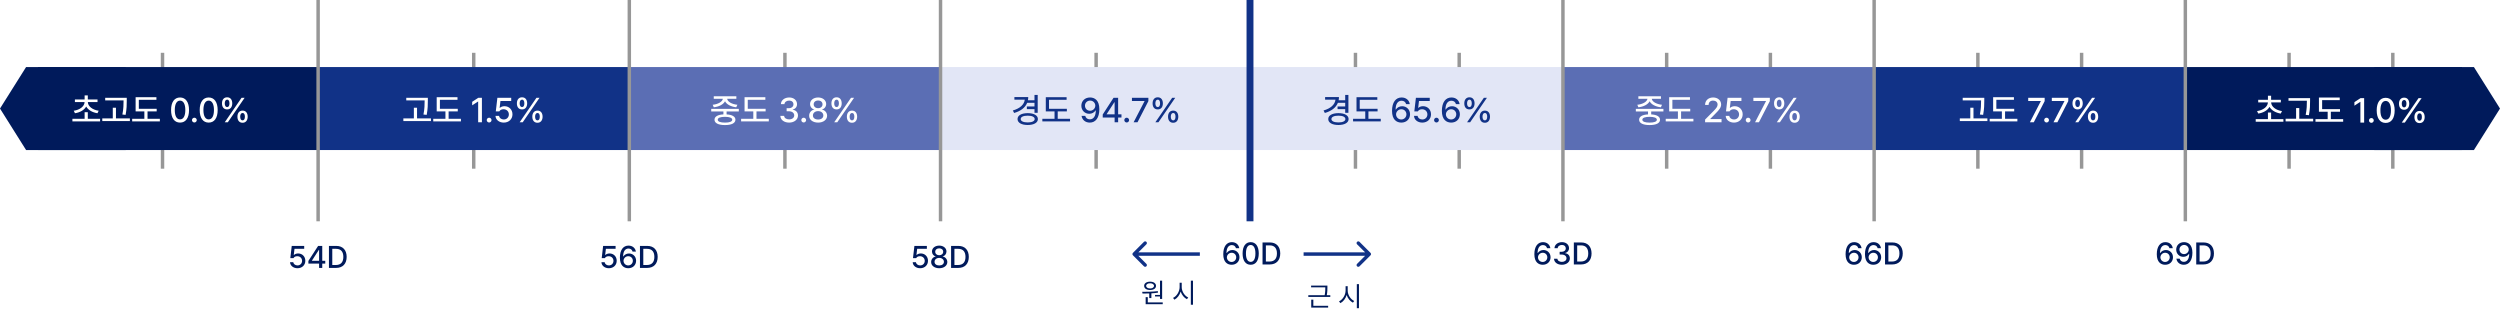
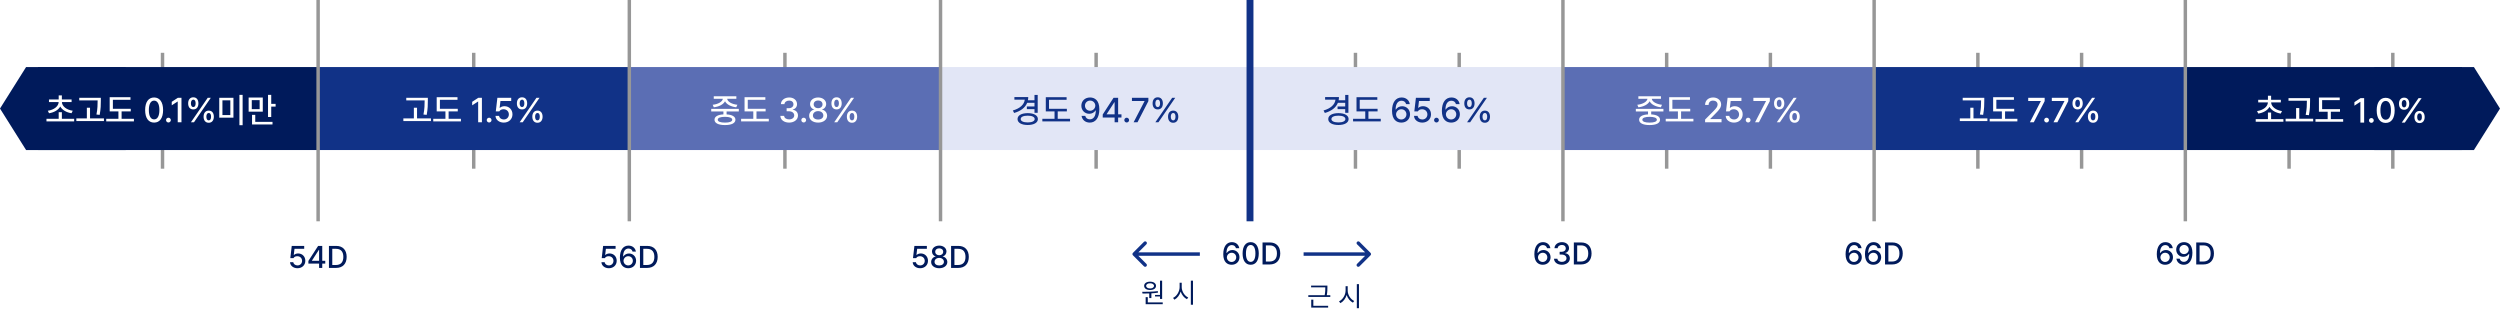
<svg xmlns="http://www.w3.org/2000/svg" width="593" height="74" viewBox="0 0 593 74" fill="none">
  <rect width="593" height="74" fill="#727272" />
-   <path d="M-340 -747C-340 -748.105 -339.105 -749 -338 -749H2975C2976.1 -749 2977 -748.105 2977 -747V1223C2977 1224.1 2976.1 1225 2975 1225H-338C-339.105 1225 -340 1224.1 -340 1223V-747Z" fill="white" />
+   <path d="M-340 -664C-340 -665.105 -339.105 -666 -338 -666H2975C2976.1 -666 2977 -665.105 2977 -664V1306C2977 1307.1 2976.1 1308 2975 1308H-338C-339.105 1308 -340 1307.1 -340 1306V-664Z" fill="white" />
+   <path d="M-338 -665H2975V-667H-338V-665ZM2976 -664V1306H2978V-664H2976ZM2975 1307H-338V1309H2975V1307ZM-339 1306V-664H-341V1306H-339ZM-338 1307C-338.552 1307 -339 1306.55 -339 1306H-341C-341 1307.66 -339.657 1309 -338 1309V1307ZM2976 1306C2976 1306.55 2975.55 1307 2975 1307V1309C2976.66 1309 2978 1307.66 2978 1306H2976ZM2975 -665C2975.55 -665 2976 -664.552 2976 -664H2978C2978 -665.657 2976.66 -667 2975 -667V-665ZM-338 -667C-339.657 -667 -341 -665.657 -341 -664H-339C-339 -664.552 -338.552 -665 -338 -665V-667Z" fill="black" fill-opacity="0.1" />
  <path fill-rule="evenodd" clip-rule="evenodd" d="M111.957 40.013V12.523H112.777V40.013H111.957Z" fill="#979797" />
  <path d="M6.188 15.904H29.816V35.589H6.188L0 25.746L6.188 15.904Z" fill="#001A5B" />
  <path d="M292.134 62.802C293.255 62.809 294.002 62.034 294.002 61.021C294.002 60.023 293.252 59.309 292.322 59.305C291.756 59.309 291.266 59.569 290.981 60.012H290.924C290.924 58.833 291.392 58.134 292.199 58.13C292.726 58.134 293.061 58.44 293.165 58.866H293.951C293.829 58.037 293.162 57.438 292.199 57.438C290.948 57.438 290.162 58.476 290.159 60.293C290.159 62.221 291.169 62.794 292.134 62.802ZM291.017 61.043C291.024 60.462 291.511 59.951 292.149 59.954C292.776 59.951 293.23 60.437 293.23 61.035C293.23 61.645 292.758 62.135 292.127 62.138C291.485 62.135 291.02 61.623 291.017 61.043Z" fill="#001A5B" />
  <path d="M296.662 62.802C297.869 62.802 298.575 61.828 298.579 60.12C298.575 58.422 297.858 57.438 296.662 57.438C295.461 57.438 294.744 58.422 294.744 60.12C294.744 61.828 295.454 62.802 296.662 62.802ZM295.537 60.12C295.537 58.822 295.959 58.112 296.662 58.109C297.36 58.112 297.786 58.822 297.786 60.12C297.786 61.421 297.364 62.117 296.662 62.117C295.955 62.117 295.533 61.421 295.537 60.12Z" fill="#001A5B" />
  <path d="M301.167 62.73C302.756 62.73 303.672 61.742 303.676 60.113C303.672 58.487 302.756 57.511 301.217 57.511H299.473V62.73H301.167ZM300.265 62.038V58.203H301.167C302.306 58.203 302.89 58.884 302.89 60.113C302.89 61.346 302.306 62.034 301.123 62.038H300.265Z" fill="#001A5B" />
  <path d="M275.659 66.581H275.153V69.951H273.973V70.316H275.153V70.906H275.659V66.581ZM270.93 69.221L271 69.631C271.478 69.631 272.025 69.631 272.602 69.608V70.707H273.108V69.583C273.631 69.551 274.166 69.499 274.672 69.419L274.64 69.054C273.419 69.205 271.99 69.214 270.93 69.221ZM271.391 67.805C271.388 68.413 271.958 68.791 272.801 68.791C273.637 68.791 274.207 68.413 274.21 67.805C274.207 67.205 273.637 66.811 272.801 66.811C271.958 66.811 271.388 67.205 271.391 67.805ZM271.75 72.149H275.8V71.726H272.256V70.483H271.75V72.149ZM271.872 67.805C271.866 67.439 272.244 67.189 272.801 67.196C273.343 67.189 273.727 67.439 273.73 67.805C273.727 68.176 273.343 68.416 272.801 68.42C272.244 68.416 271.866 68.176 271.872 67.805Z" fill="#001A5B" />
  <path d="M280.304 68.106V67.068H279.805V68.106C279.798 69.185 279.096 70.275 278.247 70.662L278.568 71.085C279.234 70.749 279.795 70.028 280.057 69.169C280.33 69.98 280.891 70.656 281.541 70.97L281.849 70.573C281.009 70.191 280.301 69.147 280.304 68.106ZM282.47 72.284H282.977V66.574H282.47V72.284Z" fill="#001A5B" />
  <path d="M314.862 67.74H310.991V68.151H314.361V68.183C314.365 68.666 314.365 69.227 314.211 70.015H310.331V70.438H315.547V70.015H314.711C314.862 69.24 314.862 68.663 314.862 68.183V67.74ZM311.023 72.963H315.035V72.54H311.523V71.079H311.023V72.963Z" fill="#001A5B" />
  <path d="M319.674 68.926V67.888H319.174V68.926C319.168 70.006 318.466 71.095 317.617 71.483L317.937 71.906C318.603 71.569 319.164 70.848 319.427 69.99C319.699 70.8 320.26 71.476 320.911 71.79L321.218 71.393C320.378 71.012 319.67 69.967 319.674 68.926ZM321.84 73.104H322.346V67.394H321.84V73.104Z" fill="#001A5B" />
  <path d="M70.563 63.622C71.652 63.622 72.423 62.883 72.423 61.856C72.423 60.85 71.698 60.122 70.714 60.118C70.318 60.122 69.95 60.263 69.734 60.472H69.684L69.857 59.008H72.156V58.331H69.201L68.862 61.236H69.612C69.788 60.915 70.109 60.775 70.527 60.775C71.183 60.782 71.652 61.243 71.652 61.877C71.652 62.497 71.197 62.955 70.563 62.959C70.037 62.955 69.612 62.631 69.568 62.187H68.797C68.833 63.02 69.575 63.622 70.563 63.622Z" fill="#001A5B" />
  <path d="M73.151 62.533H75.689V63.55H76.438V62.533H77.152V61.863H76.438V58.331H75.458L73.151 61.892V62.533ZM73.987 61.863V61.82L75.631 59.275H75.689V61.863H73.987Z" fill="#001A5B" />
  <path d="M79.718 63.55C81.308 63.55 82.224 62.562 82.227 60.933C82.224 59.307 81.308 58.331 79.769 58.331H78.024V63.55H79.718ZM78.817 62.858V59.023H79.718C80.857 59.023 81.441 59.704 81.441 60.933C81.441 62.166 80.857 62.854 79.675 62.858H78.817Z" fill="#001A5B" />
  <path d="M144.424 63.622C145.512 63.622 146.284 62.883 146.284 61.856C146.284 60.85 145.559 60.122 144.576 60.118C144.179 60.122 143.811 60.263 143.595 60.472H143.545L143.718 59.008H146.017V58.331H143.062L142.723 61.236H143.472C143.649 60.915 143.969 60.775 144.388 60.775C145.044 60.782 145.512 61.243 145.512 61.877C145.512 62.497 145.058 62.955 144.424 62.959C143.897 62.955 143.472 62.631 143.429 62.187H142.658C142.694 63.02 143.436 63.622 144.424 63.622Z" fill="#001A5B" />
  <path d="M149.016 63.622C150.137 63.629 150.883 62.854 150.883 61.841C150.883 60.843 150.133 60.129 149.203 60.126C148.637 60.129 148.148 60.389 147.862 60.832H147.805C147.805 59.654 148.273 58.954 149.081 58.95C149.607 58.954 149.942 59.261 150.046 59.686H150.832C150.71 58.857 150.043 58.258 149.081 58.258C147.83 58.258 147.044 59.297 147.04 61.113C147.04 63.041 148.05 63.615 149.016 63.622ZM147.898 61.863C147.906 61.283 148.392 60.771 149.03 60.774C149.658 60.771 150.112 61.257 150.112 61.856C150.112 62.465 149.639 62.955 149.009 62.959C148.367 62.955 147.902 62.443 147.898 61.863Z" fill="#001A5B" />
  <path d="M153.493 63.55C155.082 63.55 155.997 62.562 156.001 60.933C155.997 59.307 155.082 58.331 153.543 58.331H151.798V63.55H153.493ZM152.591 62.858V59.023H153.493C154.631 59.023 155.215 59.704 155.215 60.933C155.215 62.166 154.631 62.854 153.449 62.858H152.591Z" fill="#001A5B" />
  <path d="M218.259 63.622C219.348 63.622 220.119 62.883 220.119 61.856C220.119 60.85 219.394 60.122 218.411 60.118C218.014 60.122 217.647 60.263 217.43 60.472H217.38L217.553 59.008H219.852V58.331H216.897L216.558 61.236H217.308C217.484 60.915 217.805 60.775 218.223 60.775C218.879 60.782 219.348 61.243 219.348 61.877C219.348 62.497 218.893 62.955 218.259 62.959C217.733 62.955 217.308 62.631 217.264 62.187H216.493C216.529 63.02 217.272 63.622 218.259 63.622Z" fill="#001A5B" />
  <path d="M222.786 63.622C223.904 63.622 224.7 63.009 224.704 62.158C224.7 61.488 224.217 60.94 223.608 60.846V60.818C224.134 60.695 224.499 60.219 224.502 59.65C224.499 58.846 223.77 58.258 222.786 58.258C221.788 58.258 221.064 58.846 221.064 59.65C221.064 60.219 221.42 60.695 221.958 60.818V60.846C221.341 60.94 220.862 61.488 220.869 62.158C220.862 63.009 221.651 63.622 222.786 63.622ZM221.676 62.101C221.666 61.564 222.137 61.171 222.786 61.171C223.428 61.171 223.897 61.564 223.897 62.101C223.897 62.613 223.464 62.966 222.786 62.966C222.098 62.966 221.666 62.613 221.676 62.101ZM221.835 59.722C221.839 59.235 222.214 58.904 222.786 58.907C223.345 58.904 223.727 59.235 223.724 59.722C223.727 60.212 223.331 60.547 222.786 60.544C222.227 60.547 221.839 60.209 221.835 59.722Z" fill="#001A5B" />
  <path d="M227.292 63.55C228.882 63.55 229.797 62.562 229.8 60.933C229.797 59.307 228.882 58.331 227.342 58.331H225.598V63.55H227.292ZM226.391 62.858V59.023H227.292C228.431 59.023 229.015 59.704 229.015 60.933C229.015 62.166 228.431 62.854 227.249 62.858H226.391Z" fill="#001A5B" />
  <path d="M365.926 62.802C367.047 62.809 367.794 62.034 367.794 61.021C367.794 60.023 367.044 59.309 366.114 59.305C365.548 59.309 365.058 59.569 364.773 60.012H364.716C364.716 58.833 365.184 58.134 365.992 58.13C366.518 58.134 366.853 58.44 366.957 58.866H367.743C367.621 58.037 366.954 57.438 365.992 57.438C364.741 57.438 363.955 58.476 363.951 60.293C363.951 62.221 364.961 62.794 365.926 62.802ZM364.809 61.043C364.816 60.462 365.303 59.951 365.941 59.954C366.568 59.951 367.022 60.437 367.022 61.035C367.022 61.645 366.55 62.135 365.92 62.138C365.277 62.135 364.813 61.623 364.809 61.043Z" fill="#001A5B" />
  <path d="M370.49 62.802C371.571 62.802 372.374 62.164 372.371 61.295C372.374 60.635 371.96 60.156 371.247 60.055V60.019C371.809 59.879 372.177 59.453 372.169 58.858C372.177 58.087 371.531 57.438 370.504 57.438C369.531 57.438 368.745 58.015 368.724 58.866H369.487C369.505 58.394 369.975 58.102 370.497 58.102C371.048 58.102 371.405 58.426 371.405 58.902C371.405 59.403 370.991 59.734 370.396 59.731H369.949V60.38H370.396C371.142 60.383 371.571 60.751 371.571 61.266C371.571 61.774 371.113 62.117 370.482 62.117C369.898 62.117 369.445 61.825 369.415 61.367H368.608C368.641 62.221 369.409 62.802 370.49 62.802Z" fill="#001A5B" />
  <path d="M375.01 62.73C376.599 62.73 377.515 61.742 377.518 60.113C377.515 58.487 376.599 57.511 375.06 57.511H373.315V62.73H375.01ZM374.108 62.038V58.203H375.01C376.148 58.203 376.732 58.884 376.732 60.113C376.732 61.346 376.148 62.034 374.966 62.038H374.108Z" fill="#001A5B" />
  <path d="M439.748 62.802C440.869 62.809 441.615 62.034 441.615 61.021C441.615 60.023 440.865 59.309 439.935 59.305C439.369 59.309 438.879 59.569 438.595 60.012H438.536C438.536 58.833 439.005 58.134 439.813 58.13C440.339 58.134 440.674 58.44 440.779 58.866H441.564C441.441 58.037 440.775 57.438 439.813 57.438C438.562 57.438 437.776 58.476 437.773 60.293C437.773 62.221 438.782 62.794 439.748 62.802ZM438.631 61.043C438.637 60.462 439.124 59.951 439.762 59.954C440.389 59.951 440.844 60.437 440.844 61.035C440.844 61.645 440.371 62.135 439.74 62.138C439.099 62.135 438.634 61.623 438.631 61.043Z" fill="#001A5B" />
  <path d="M444.346 62.802C445.468 62.809 446.214 62.034 446.214 61.021C446.214 60.023 445.464 59.309 444.534 59.305C443.968 59.309 443.478 59.569 443.193 60.012H443.136C443.136 58.833 443.604 58.134 444.411 58.13C444.938 58.134 445.273 58.44 445.377 58.866H446.163C446.041 58.037 445.374 57.438 444.411 57.438C443.16 57.438 442.375 58.476 442.371 60.293C442.371 62.221 443.381 62.794 444.346 62.802ZM443.229 61.043C443.237 60.462 443.723 59.951 444.361 59.954C444.989 59.951 445.442 60.437 445.442 61.035C445.442 61.645 444.971 62.135 444.34 62.138C443.698 62.135 443.233 61.623 443.229 61.043Z" fill="#001A5B" />
  <path d="M448.823 62.73C450.413 62.73 451.329 61.742 451.332 60.113C451.329 58.487 450.413 57.511 448.874 57.511H447.129V62.73H448.823ZM447.923 62.038V58.203H448.823C449.962 58.203 450.546 58.884 450.546 60.113C450.546 61.346 449.962 62.034 448.78 62.038H447.923Z" fill="#001A5B" />
  <path d="M513.565 62.802C514.686 62.809 515.432 62.034 515.432 61.021C515.432 60.023 514.682 59.309 513.752 59.305C513.186 59.309 512.697 59.569 512.412 60.012H512.354C512.354 58.833 512.823 58.134 513.63 58.13C514.157 58.134 514.491 58.44 514.596 58.866H515.382C515.259 58.037 514.592 57.438 513.63 57.438C512.379 57.438 511.593 58.477 511.59 60.293C511.59 62.221 512.599 62.794 513.565 62.802ZM512.448 61.043C512.455 60.462 512.942 59.951 513.579 59.954C514.206 59.951 514.661 60.437 514.661 61.036C514.661 61.645 514.188 62.135 513.558 62.139C512.916 62.135 512.451 61.623 512.448 61.043Z" fill="#001A5B" />
  <path d="M518.07 57.438C516.935 57.431 516.196 58.21 516.196 59.205C516.196 60.203 516.946 60.92 517.883 60.92C518.445 60.92 518.936 60.654 519.217 60.214H519.282C519.274 61.407 518.802 62.106 517.998 62.11C517.473 62.106 517.133 61.8 517.026 61.36H516.24C516.365 62.207 517.036 62.802 517.998 62.802C519.249 62.802 520.038 61.764 520.038 59.933C520.035 58.022 519.029 57.446 518.07 57.438ZM516.967 59.19C516.964 58.592 517.44 58.102 518.07 58.102C518.709 58.102 519.174 58.617 519.174 59.183C519.174 59.76 518.687 60.275 518.056 60.272C517.422 60.275 516.971 59.796 516.967 59.19Z" fill="#001A5B" />
  <path d="M522.64 62.73C524.23 62.73 525.146 61.742 525.149 60.113C525.146 58.487 524.23 57.511 522.691 57.511H520.947V62.73H522.64ZM521.74 62.038V58.203H522.64C523.78 58.203 524.364 58.884 524.364 60.113C524.364 61.346 523.78 62.034 522.598 62.038H521.74Z" fill="#001A5B" />
  <path fill-rule="evenodd" clip-rule="evenodd" d="M38.139 40.013V12.523H38.959V40.013H38.139Z" fill="#979797" />
  <path fill-rule="evenodd" clip-rule="evenodd" d="M185.774 40.013V12.523H186.594V40.013H185.774Z" fill="#979797" />
  <path fill-rule="evenodd" clip-rule="evenodd" d="M259.591 40.013V12.523H260.411V40.013H259.591Z" fill="#979797" />
  <path fill-rule="evenodd" clip-rule="evenodd" d="M321.106 40.013V12.523H321.926V40.013H321.106Z" fill="#979797" />
  <path fill-rule="evenodd" clip-rule="evenodd" d="M345.712 40.013V12.523H346.532V40.013H345.712Z" fill="#979797" />
  <path fill-rule="evenodd" clip-rule="evenodd" d="M394.923 40.013V12.523H395.744V40.013H394.923Z" fill="#979797" />
  <path fill-rule="evenodd" clip-rule="evenodd" d="M419.529 40.013V12.523H420.349V40.013H419.529Z" fill="#979797" />
  <path fill-rule="evenodd" clip-rule="evenodd" d="M468.741 40.013V12.523H469.561V40.013H468.741Z" fill="#979797" />
  <path fill-rule="evenodd" clip-rule="evenodd" d="M493.346 40.013V12.523H494.167V40.013H493.346Z" fill="#979797" />
  <path fill-rule="evenodd" clip-rule="evenodd" d="M542.558 40.013V12.523H543.378V40.013H542.558Z" fill="#979797" />
  <path fill-rule="evenodd" clip-rule="evenodd" d="M567.164 40.013V12.523H567.984V40.013H567.164Z" fill="#979797" />
  <path d="M296.91 15.904H223.093V35.589H296.91V15.904Z" fill="#E2E6F6" />
  <path d="M223.093 15.904H149.275V35.589H223.093V15.904Z" fill="#5B6EB4" />
  <path d="M149.275 15.904H75.458V35.589H149.275V15.904Z" fill="#113287" />
  <path d="M75.458 15.904H9.022V35.589H75.458V15.904Z" fill="#001A5B" />
  <path fill-rule="evenodd" clip-rule="evenodd" d="M148.865 52.492V3.58518e-08L149.685 0V52.492H148.865Z" fill="#979797" />
  <path fill-rule="evenodd" clip-rule="evenodd" d="M222.683 52.492V3.58518e-08L223.503 0V52.492H222.683Z" fill="#979797" />
  <path fill-rule="evenodd" clip-rule="evenodd" d="M75.048 52.492V3.58518e-08L75.868 0V52.492H75.048Z" fill="#979797" />
  <path d="M518.362 15.904H444.545V35.589H518.362V15.904Z" fill="#113287" />
  <path d="M444.545 15.904H370.728V35.589H444.545V15.904Z" fill="#5B6EB4" />
  <path d="M370.728 15.904H296.91V35.589H370.728V15.904Z" fill="#E2E6F6" />
  <path fill-rule="evenodd" clip-rule="evenodd" d="M295.68 52.492V7.17035e-08L297.32 0V52.492H295.68Z" fill="#113287" />
  <path fill-rule="evenodd" clip-rule="evenodd" d="M271.343 63.169L268.733 60.559C268.573 60.399 268.573 60.139 268.733 59.979L271.343 57.369C271.504 57.209 271.763 57.209 271.924 57.369C272.084 57.529 272.084 57.789 271.924 57.949L270.014 59.859H284.607V60.679H270.014L271.924 62.589C272.084 62.749 272.084 63.009 271.924 63.169C271.763 63.329 271.504 63.329 271.343 63.169Z" fill="#113287" />
  <path fill-rule="evenodd" clip-rule="evenodd" d="M322.477 57.369L325.087 59.979C325.247 60.139 325.247 60.399 325.087 60.559L322.477 63.169C322.316 63.329 322.057 63.329 321.896 63.169C321.736 63.009 321.736 62.749 321.896 62.589L323.807 60.679H309.213V59.859H323.807L321.896 57.949C321.736 57.789 321.736 57.529 321.896 57.369C322.057 57.209 322.316 57.209 322.477 57.369Z" fill="#113287" />
  <path d="M586.812 15.904H563.184V35.589H586.812L593 25.746L586.812 15.904Z" fill="#001A5B" />
  <path d="M518.363 15.904H583.978V35.589H518.363V15.904Z" fill="#001A5B" />
  <path fill-rule="evenodd" clip-rule="evenodd" d="M370.317 52.492V3.58518e-08L371.138 0V52.492H370.317Z" fill="#979797" />
  <path fill-rule="evenodd" clip-rule="evenodd" d="M444.135 52.492V3.58518e-08L444.955 0V52.492H444.135Z" fill="#979797" />
  <path fill-rule="evenodd" clip-rule="evenodd" d="M517.952 52.492V3.58518e-08L518.772 0V52.492H517.952Z" fill="#979797" />
  <path d="M246.141 22.512V26.757H245.38V25.884H243.57V25.259H245.38V24.386H243.646C243.181 25.54 242.104 26.353 240.55 26.797L240.246 26.205C241.944 25.72 242.937 24.807 243.073 23.649H240.614V23.025H243.898C243.898 23.289 243.87 23.545 243.822 23.786H245.38V22.512H246.141ZM241.359 28.239C241.359 27.37 242.304 26.841 243.778 26.837C245.232 26.841 246.185 27.37 246.189 28.239C246.185 29.112 245.232 29.649 243.778 29.649C242.304 29.649 241.359 29.112 241.359 28.239ZM242.112 28.239C242.112 28.744 242.753 29.036 243.778 29.04C244.783 29.036 245.424 28.744 245.428 28.239C245.424 27.727 244.783 27.434 243.778 27.438C242.753 27.434 242.112 27.727 242.112 28.239ZM253.061 25.812V26.421H250.89V28.175H253.814V28.8H247.246V28.175H250.138V26.421H248.063V23.057H252.997V23.674H248.824V25.812H253.061ZM258.58 23.121C259.645 23.129 260.762 23.77 260.766 25.892C260.766 27.927 259.889 29.08 258.5 29.08C257.43 29.08 256.685 28.419 256.545 27.478H257.418C257.538 27.967 257.915 28.307 258.5 28.311C259.393 28.307 259.917 27.53 259.925 26.205H259.853C259.541 26.693 258.996 26.99 258.371 26.99C257.33 26.99 256.497 26.193 256.497 25.083C256.497 23.978 257.318 23.113 258.58 23.121ZM257.354 25.067C257.358 25.74 257.859 26.273 258.564 26.269C259.265 26.273 259.805 25.7 259.805 25.059C259.805 24.43 259.289 23.858 258.58 23.858C257.879 23.858 257.35 24.402 257.354 25.067ZM261.567 27.871V27.158L264.13 23.201H265.22V27.126H266.013V27.871H265.22V29H264.387V27.871H261.567ZM262.496 27.126H264.387V24.25H264.323L262.496 27.078V27.126ZM267.254 29.056C266.942 29.052 266.682 28.8 266.686 28.487C266.682 28.175 266.942 27.919 267.254 27.919C267.563 27.919 267.819 28.175 267.823 28.487C267.819 28.8 267.563 29.052 267.254 29.056ZM268.896 29L271.483 24.002V23.954H268.496V23.201H272.396V23.986L269.817 29H268.896ZM274.615 25.956C273.822 25.964 273.39 25.376 273.398 24.515C273.39 23.666 273.842 23.077 274.615 23.081C275.412 23.077 275.829 23.666 275.833 24.515C275.829 25.38 275.396 25.964 274.615 25.956ZM274.054 29L278.035 23.201H278.764L274.783 29H274.054ZM274.054 24.515C274.058 25.047 274.243 25.392 274.615 25.396C274.992 25.392 275.168 25.047 275.168 24.515C275.168 23.994 275.004 23.637 274.615 23.642C274.243 23.649 274.058 23.998 274.054 24.515ZM277.058 27.678C277.054 26.821 277.503 26.233 278.276 26.237C279.069 26.233 279.489 26.821 279.493 27.678C279.489 28.535 279.057 29.12 278.276 29.12C277.487 29.12 277.054 28.531 277.058 27.678ZM277.715 27.678C277.719 28.203 277.903 28.552 278.276 28.552C278.652 28.552 278.828 28.203 278.828 27.678C278.828 27.15 278.664 26.797 278.276 26.797C277.907 26.805 277.719 27.154 277.715 27.678Z" fill="#113287" />
  <path d="M175.247 25.828V26.445H172.347V27.134C173.661 27.206 174.442 27.646 174.446 28.399C174.442 29.212 173.512 29.669 171.971 29.665C170.409 29.669 169.48 29.212 169.48 28.399C169.48 27.646 170.261 27.202 171.594 27.134V26.445H168.703V25.828H175.247ZM169.047 24.851C170.337 24.719 171.354 24.134 171.458 23.441H169.303V22.832H174.662V23.441H172.483C172.587 24.138 173.597 24.719 174.91 24.851L174.638 25.452C173.392 25.308 172.363 24.783 171.975 24.022C171.578 24.783 170.557 25.308 169.311 25.452L169.047 24.851ZM170.249 28.399C170.245 28.836 170.873 29.088 171.971 29.08C173.052 29.088 173.685 28.836 173.685 28.399C173.685 27.955 173.052 27.714 171.971 27.71C170.873 27.714 170.245 27.955 170.249 28.399ZM181.606 25.812V26.421H179.436V28.175H182.359V28.8H175.791V28.175H178.683V26.421H176.608V23.057H181.542V23.674H177.369V25.812H181.606ZM187.189 29.08C185.988 29.08 185.135 28.435 185.099 27.486H185.996C186.028 27.995 186.532 28.319 187.181 28.319C187.882 28.319 188.391 27.939 188.391 27.374C188.391 26.801 187.914 26.393 187.085 26.389H186.588V25.668H187.085C187.746 25.672 188.206 25.303 188.206 24.747C188.206 24.218 187.81 23.858 187.197 23.858C186.616 23.858 186.096 24.182 186.076 24.707H185.227C185.251 23.762 186.124 23.121 187.205 23.121C188.346 23.121 189.063 23.842 189.055 24.699C189.063 25.36 188.655 25.832 188.03 25.988V26.028C188.823 26.14 189.284 26.673 189.28 27.406C189.284 28.371 188.391 29.08 187.189 29.08ZM190.641 29.056C190.329 29.052 190.069 28.8 190.073 28.487C190.069 28.175 190.329 27.919 190.641 27.919C190.95 27.919 191.206 28.175 191.21 28.487C191.206 28.8 190.95 29.052 190.641 29.056ZM194.061 29.08C192.8 29.08 191.923 28.399 191.931 27.454C191.923 26.709 192.455 26.101 193.14 25.996V25.964C192.544 25.828 192.147 25.299 192.147 24.667C192.147 23.774 192.952 23.121 194.061 23.121C195.155 23.121 195.964 23.774 195.968 24.667C195.964 25.299 195.559 25.828 194.974 25.964V25.996C195.651 26.101 196.188 26.709 196.192 27.454C196.188 28.399 195.303 29.08 194.061 29.08ZM192.828 27.39C192.816 27.959 193.296 28.351 194.061 28.351C194.814 28.351 195.295 27.959 195.295 27.39C195.295 26.793 194.774 26.357 194.061 26.357C193.341 26.357 192.816 26.793 192.828 27.39ZM193.004 24.747C193.008 25.288 193.441 25.664 194.061 25.66C194.666 25.664 195.107 25.291 195.103 24.747C195.107 24.206 194.682 23.838 194.061 23.842C193.425 23.838 193.008 24.206 193.004 24.747ZM198.435 25.956C197.642 25.964 197.209 25.376 197.217 24.515C197.209 23.666 197.662 23.077 198.435 23.081C199.232 23.077 199.648 23.666 199.652 24.515C199.648 25.38 199.216 25.964 198.435 25.956ZM197.874 29L201.855 23.201H202.584L198.603 29H197.874ZM197.874 24.515C197.878 25.047 198.062 25.392 198.435 25.396C198.811 25.392 198.987 25.047 198.987 24.515C198.987 23.994 198.823 23.637 198.435 23.642C198.062 23.649 197.878 23.998 197.874 24.515ZM200.878 27.678C200.874 26.821 201.322 26.233 202.095 26.237C202.888 26.233 203.309 26.821 203.313 27.678C203.309 28.535 202.876 29.12 202.095 29.12C201.306 29.12 200.874 28.531 200.878 27.678ZM201.534 27.678C201.538 28.203 201.723 28.552 202.095 28.552C202.472 28.552 202.648 28.203 202.648 27.678C202.648 27.15 202.484 26.797 202.095 26.797C201.727 26.805 201.538 27.154 201.534 27.678Z" fill="white" />
  <path d="M101.485 23.193V23.898C101.481 24.783 101.481 25.776 101.213 27.246L100.444 27.166C100.72 25.776 100.72 24.759 100.724 23.898V23.81H96.367V23.193H101.485ZM95.678 28.712V28.079H98.169V25.548H98.922V28.079H102.222V28.712H95.678ZM108.582 25.812V26.421H106.411V28.175H109.335V28.8H102.767V28.175H105.658V26.421H103.584V23.057H108.518V23.674H104.345V25.812H108.582ZM114.309 23.201V29H113.42V24.082H113.388L112.002 24.987V24.146L113.444 23.201H114.309ZM116.023 29.056C115.711 29.052 115.45 28.8 115.454 28.487C115.45 28.175 115.711 27.919 116.023 27.919C116.331 27.919 116.588 28.175 116.592 28.487C116.588 28.8 116.331 29.052 116.023 29.056ZM119.491 29.08C118.394 29.08 117.569 28.411 117.529 27.486H118.386C118.434 27.979 118.906 28.339 119.491 28.343C120.196 28.339 120.701 27.831 120.701 27.142C120.701 26.437 120.18 25.924 119.451 25.916C118.986 25.916 118.63 26.073 118.434 26.429H117.601L117.977 23.201H121.261V23.954H118.706L118.514 25.58H118.57C118.81 25.348 119.219 25.191 119.659 25.187C120.753 25.191 121.558 26 121.558 27.118C121.558 28.259 120.701 29.08 119.491 29.08ZM123.824 25.956C123.031 25.964 122.599 25.376 122.607 24.515C122.599 23.666 123.051 23.077 123.824 23.081C124.621 23.077 125.038 23.666 125.042 24.515C125.038 25.38 124.605 25.964 123.824 25.956ZM123.264 29L127.244 23.201H127.973L123.993 29H123.264ZM123.264 24.515C123.268 25.047 123.452 25.392 123.824 25.396C124.201 25.392 124.377 25.047 124.377 24.515C124.377 23.994 124.213 23.637 123.824 23.642C123.452 23.649 123.268 23.998 123.264 24.515ZM126.267 27.678C126.263 26.821 126.712 26.233 127.485 26.237C128.278 26.233 128.698 26.821 128.702 27.678C128.698 28.535 128.266 29.12 127.485 29.12C126.696 29.12 126.263 28.531 126.267 27.678ZM126.924 27.678C126.928 28.203 127.112 28.552 127.485 28.552C127.861 28.552 128.037 28.203 128.037 27.678C128.037 27.15 127.873 26.797 127.485 26.797C127.116 26.805 126.928 27.154 126.924 27.678Z" fill="white" />
-   <path d="M23.742 28.175V28.8H17.174V28.175H20.073V26.613H20.826V28.175H23.742ZM17.494 26.269C18.968 26.052 20.029 25.219 20.065 24.21H17.767V23.593H20.073V22.632H20.826V23.593H23.133V24.21H20.834C20.87 25.219 21.931 26.052 23.405 26.269L23.117 26.861C21.916 26.673 20.914 26.105 20.446 25.267C19.981 26.105 18.984 26.673 17.782 26.861L17.494 26.269ZM30.069 23.193V23.898C30.065 24.783 30.065 25.776 29.797 27.246L29.028 27.166C29.305 25.776 29.305 24.759 29.308 23.898V23.81H24.951V23.193H30.069ZM24.262 28.712V28.079H26.753V25.548H27.506V28.079H30.806V28.712H24.262ZM37.166 25.812V26.421H34.995V28.175H37.919V28.8H31.351V28.175H34.242V26.421H32.168V23.057H37.102V23.674H32.929V25.812H37.166ZM42.709 29.08C41.367 29.08 40.578 27.999 40.578 26.101C40.578 24.214 41.375 23.121 42.709 23.121C44.038 23.121 44.835 24.214 44.839 26.101C44.835 27.999 44.05 29.08 42.709 29.08ZM41.459 26.101C41.455 27.546 41.924 28.319 42.709 28.319C43.49 28.319 43.958 27.546 43.958 26.101C43.958 24.659 43.486 23.87 42.709 23.866C41.928 23.87 41.459 24.659 41.459 26.101ZM46.105 29.056C45.792 29.052 45.532 28.8 45.536 28.487C45.532 28.175 45.792 27.919 46.105 27.919C46.413 27.919 46.669 28.175 46.673 28.487C46.669 28.8 46.413 29.052 46.105 29.056ZM49.501 29.08C48.159 29.08 47.37 27.999 47.37 26.101C47.37 24.214 48.167 23.121 49.501 23.121C50.831 23.121 51.627 24.214 51.632 26.101C51.627 27.999 50.843 29.08 49.501 29.08ZM48.251 26.101C48.247 27.546 48.716 28.319 49.501 28.319C50.282 28.319 50.75 27.546 50.75 26.101C50.75 24.659 50.278 23.87 49.501 23.866C48.72 23.87 48.251 24.659 48.251 26.101ZM53.874 25.956C53.081 25.964 52.649 25.376 52.657 24.515C52.649 23.666 53.101 23.077 53.874 23.081C54.671 23.077 55.088 23.666 55.092 24.515C55.088 25.38 54.655 25.964 53.874 25.956ZM53.313 29L57.294 23.201H58.023L54.042 29H53.313ZM53.313 24.515C53.318 25.047 53.502 25.392 53.874 25.396C54.251 25.392 54.427 25.047 54.427 24.515C54.427 23.994 54.263 23.637 53.874 23.642C53.502 23.649 53.318 23.998 53.313 24.515ZM56.317 27.678C56.313 26.821 56.762 26.233 57.535 26.237C58.328 26.233 58.748 26.821 58.752 27.678C58.748 28.535 58.316 29.12 57.535 29.12C56.746 29.12 56.313 28.531 56.317 27.678ZM56.974 27.678C56.978 28.203 57.162 28.552 57.535 28.552C57.911 28.552 58.087 28.203 58.087 27.678C58.087 27.15 57.923 26.797 57.535 26.797C57.166 26.805 56.978 27.154 56.974 27.678Z" fill="white" />
+   <path d="M17.59 28.175V28.8H11.022V28.175H13.922V26.613H14.675V28.175H17.59ZM11.343 26.269C12.816 26.052 13.878 25.219 13.914 24.21H11.615V23.593H13.922V22.632H14.675V23.593H16.982V24.21H14.683C14.719 25.219 15.78 26.052 17.254 26.269L16.965 26.861C15.764 26.673 14.763 26.105 14.294 25.267C13.83 26.105 12.832 26.673 11.631 26.861L11.343 26.269ZM23.918 23.193V23.898C23.914 24.783 23.914 25.776 23.646 27.246L22.877 27.166C23.153 25.776 23.153 24.759 23.157 23.898V23.81H18.8V23.193H23.918ZM18.111 28.712V28.079H20.602V25.548H21.355V28.079H24.655V28.712H18.111ZM31.015 25.812V26.421H28.844V28.175H31.767V28.8H25.2V28.175H28.091V26.421H26.017V23.057H30.951V23.674H26.777V25.812H31.015ZM36.557 29.08C35.216 29.08 34.427 27.999 34.427 26.101C34.427 24.214 35.224 23.121 36.557 23.121C37.887 23.121 38.684 24.214 38.688 26.101C38.684 27.999 37.899 29.08 36.557 29.08ZM35.308 26.101C35.304 27.546 35.772 28.319 36.557 28.319C37.338 28.319 37.807 27.546 37.807 26.101C37.807 24.659 37.334 23.87 36.557 23.866C35.776 23.87 35.308 24.659 35.308 26.101ZM39.953 29.056C39.641 29.052 39.381 28.8 39.385 28.487C39.381 28.175 39.641 27.919 39.953 27.919C40.262 27.919 40.518 28.175 40.522 28.487C40.518 28.8 40.262 29.052 39.953 29.056ZM43.045 23.201V29H42.156V24.082H42.124L40.738 24.987V24.146L42.18 23.201H43.045ZM45.849 25.956C45.056 25.964 44.623 25.376 44.631 24.515C44.623 23.666 45.076 23.077 45.849 23.081C46.645 23.077 47.062 23.666 47.066 24.515C47.062 25.38 46.629 25.964 45.849 25.956ZM45.288 29L49.269 23.201H49.998L46.017 29H45.288ZM45.288 24.515C45.292 25.047 45.476 25.392 45.849 25.396C46.225 25.392 46.401 25.047 46.401 24.515C46.401 23.994 46.237 23.637 45.849 23.642C45.476 23.649 45.292 23.998 45.288 24.515ZM48.291 27.678C48.288 26.821 48.736 26.233 49.509 26.237C50.302 26.233 50.722 26.821 50.726 27.678C50.722 28.535 50.29 29.12 49.509 29.12C48.72 29.12 48.288 28.531 48.291 27.678ZM48.948 27.678C48.952 28.203 49.136 28.552 49.509 28.552C49.885 28.552 50.062 28.203 50.062 27.678C50.062 27.15 49.897 26.797 49.509 26.797C49.141 26.805 48.952 27.154 48.948 27.678ZM55.372 23.193V27.911H52.008V23.193H55.372ZM52.761 27.294H54.635V23.794H52.761V27.294ZM56.79 29.697V22.504H57.551V29.697H56.79ZM62.333 23.137V26.485H58.976V23.137H62.333ZM59.721 25.884H61.588V23.754H59.721V25.884ZM59.785 29.529V27.254H60.546V28.912H64.639V29.529H59.785ZM63.574 27.759V22.496H64.335V24.643H65.376V25.284H64.335V27.759H63.574Z" fill="white" />
  <path d="M470.673 23.193V23.898C470.669 24.783 470.669 25.776 470.4 27.246L469.631 27.166C469.908 25.776 469.908 24.759 469.912 23.898V23.81H465.554V23.193H470.673ZM464.866 28.712V28.079H467.357V25.548H468.109V28.079H471.409V28.712H464.866ZM477.769 25.812V26.421H475.599V28.175H478.522V28.8H471.954V28.175H474.846V26.421H472.771V23.057H477.705V23.674H473.532V25.812H477.769ZM481.494 29L484.081 24.002V23.954H481.093V23.201H484.994V23.986L482.415 29H481.494ZM485.45 29.056C485.138 29.052 484.878 28.8 484.882 28.487C484.878 28.175 485.138 27.919 485.45 27.919C485.759 27.919 486.015 28.175 486.019 28.487C486.015 28.8 485.759 29.052 485.45 29.056ZM487.092 29L489.68 24.002V23.954H486.692V23.201H490.593V23.986L488.014 29H487.092ZM492.811 25.956C492.018 25.964 491.586 25.376 491.594 24.515C491.586 23.666 492.038 23.077 492.811 23.081C493.608 23.077 494.025 23.666 494.029 24.515C494.025 25.38 493.592 25.964 492.811 25.956ZM492.251 29L496.232 23.201H496.96L492.98 29H492.251ZM492.251 24.515C492.255 25.047 492.439 25.392 492.811 25.396C493.188 25.392 493.364 25.047 493.364 24.515C493.364 23.994 493.2 23.637 492.811 23.642C492.439 23.649 492.255 23.998 492.251 24.515ZM495.254 27.678C495.25 26.821 495.699 26.233 496.472 26.237C497.265 26.233 497.685 26.821 497.689 27.678C497.685 28.535 497.253 29.12 496.472 29.12C495.683 29.12 495.25 28.531 495.254 27.678ZM495.911 27.678C495.915 28.203 496.099 28.552 496.472 28.552C496.848 28.552 497.024 28.203 497.024 27.678C497.024 27.15 496.86 26.797 496.472 26.797C496.103 26.805 495.915 27.154 495.911 27.678Z" fill="white" />
  <path d="M394.564 25.828V26.445H391.665V27.134C392.978 27.206 393.759 27.646 393.763 28.399C393.759 29.212 392.83 29.669 391.288 29.665C389.727 29.669 388.797 29.212 388.797 28.399C388.797 27.646 389.578 27.202 390.912 27.134V26.445H388.02V25.828H394.564ZM388.365 24.851C389.654 24.719 390.672 24.134 390.776 23.441H388.621V22.832H393.98V23.441H391.801C391.905 24.138 392.914 24.719 394.228 24.851L393.956 25.452C392.71 25.308 391.681 24.783 391.292 24.022C390.896 24.783 389.875 25.308 388.629 25.452L388.365 24.851ZM389.566 28.399C389.562 28.836 390.191 29.088 391.288 29.08C392.37 29.088 393.003 28.836 393.003 28.399C393.003 27.955 392.37 27.714 391.288 27.71C390.191 27.714 389.562 27.955 389.566 28.399ZM400.924 25.812V26.421H398.753V28.175H401.677V28.8H395.109V28.175H398.001V26.421H395.926V23.057H400.86V23.674H396.687V25.812H400.924ZM404.448 29V28.359L406.459 26.333C407.096 25.672 407.412 25.303 407.412 24.795C407.412 24.222 406.947 23.858 406.339 23.858C405.694 23.858 405.285 24.266 405.281 24.883H404.448C404.44 23.822 405.249 23.121 406.355 23.121C407.472 23.121 408.245 23.83 408.253 24.771C408.245 25.42 407.941 25.936 406.851 27.006L405.674 28.199V28.247H408.349V29H404.448ZM411.297 29.08C410.199 29.08 409.374 28.411 409.334 27.486H410.191C410.239 27.979 410.712 28.339 411.297 28.343C412.002 28.339 412.506 27.831 412.506 27.142C412.506 26.437 411.985 25.924 411.257 25.916C410.792 25.916 410.436 26.073 410.239 26.429H409.406L409.783 23.201H413.067V23.954H410.512L410.319 25.58H410.376C410.616 25.348 411.024 25.191 411.465 25.187C412.558 25.191 413.363 26 413.363 27.118C413.363 28.259 412.506 29.08 411.297 29.08ZM414.661 29.056C414.348 29.052 414.088 28.8 414.092 28.487C414.088 28.175 414.348 27.919 414.661 27.919C414.969 27.919 415.225 28.175 415.229 28.487C415.225 28.8 414.969 29.052 414.661 29.056ZM416.303 29L418.89 24.002V23.954H415.902V23.201H419.803V23.986L417.224 29H416.303ZM422.022 25.956C421.229 25.964 420.796 25.376 420.804 24.515C420.796 23.666 421.249 23.077 422.022 23.081C422.819 23.077 423.235 23.666 423.239 24.515C423.235 25.38 422.803 25.964 422.022 25.956ZM421.461 29L425.442 23.201H426.171L422.19 29H421.461ZM421.461 24.515C421.465 25.047 421.649 25.392 422.022 25.396C422.398 25.392 422.574 25.047 422.574 24.515C422.574 23.994 422.41 23.637 422.022 23.642C421.649 23.649 421.465 23.998 421.461 24.515ZM424.465 27.678C424.461 26.821 424.909 26.233 425.682 26.237C426.475 26.233 426.896 26.821 426.9 27.678C426.896 28.535 426.463 29.12 425.682 29.12C424.893 29.12 424.461 28.531 424.465 27.678ZM425.121 27.678C425.125 28.203 425.31 28.552 425.682 28.552C426.059 28.552 426.235 28.203 426.235 27.678C426.235 27.15 426.071 26.797 425.682 26.797C425.314 26.805 425.125 27.154 425.121 27.678Z" fill="white" />
  <path d="M319.842 22.512V26.757H319.081V25.884H317.271V25.259H319.081V24.386H317.347C316.882 25.54 315.805 26.353 314.251 26.797L313.947 26.205C315.645 25.72 316.638 24.807 316.774 23.649H314.315V23.025H317.599C317.599 23.289 317.571 23.545 317.523 23.786H319.081V22.512H319.842ZM315.06 28.239C315.06 27.37 316.005 26.841 317.479 26.837C318.933 26.841 319.886 27.37 319.89 28.239C319.886 29.112 318.933 29.649 317.479 29.649C316.005 29.649 315.06 29.112 315.06 28.239ZM315.813 28.239C315.813 28.744 316.454 29.036 317.479 29.04C318.484 29.036 319.125 28.744 319.129 28.239C319.125 27.727 318.484 27.434 317.479 27.438C316.454 27.434 315.813 27.727 315.813 28.239ZM326.762 25.812V26.421H324.592V28.175H327.515V28.8H320.947V28.175H323.839V26.421H321.764V23.057H326.698V23.674H322.525V25.812H326.762ZM332.385 29.08C331.312 29.072 330.19 28.435 330.19 26.293C330.194 24.274 331.068 23.121 332.457 23.121C333.526 23.121 334.267 23.786 334.404 24.707H333.53C333.414 24.234 333.042 23.894 332.457 23.89C331.56 23.894 331.039 24.671 331.039 25.98H331.104C331.42 25.488 331.965 25.199 332.593 25.195C333.627 25.199 334.46 25.992 334.46 27.102C334.46 28.227 333.631 29.088 332.385 29.08ZM331.144 27.126C331.148 27.77 331.664 28.339 332.377 28.343C333.078 28.339 333.603 27.794 333.603 27.118C333.603 26.453 333.098 25.912 332.401 25.916C331.692 25.912 331.152 26.481 331.144 27.126ZM337.367 29.08C336.27 29.08 335.445 28.411 335.405 27.486H336.262C336.31 27.979 336.782 28.339 337.367 28.343C338.072 28.339 338.577 27.831 338.577 27.142C338.577 26.437 338.056 25.924 337.327 25.916C336.863 25.916 336.506 26.073 336.31 26.429H335.477L335.853 23.201H339.137V23.954H336.582L336.39 25.58H336.446C336.686 25.348 337.095 25.191 337.535 25.187C338.629 25.191 339.434 26 339.434 27.118C339.434 28.259 338.577 29.08 337.367 29.08ZM340.731 29.056C340.419 29.052 340.159 28.8 340.163 28.487C340.159 28.175 340.419 27.919 340.731 27.919C341.04 27.919 341.296 28.175 341.3 28.487C341.296 28.8 341.04 29.052 340.731 29.056ZM344.207 29.08C343.134 29.072 342.013 28.435 342.013 26.293C342.017 24.274 342.89 23.121 344.28 23.121C345.349 23.121 346.09 23.786 346.226 24.707H345.353C345.237 24.234 344.864 23.894 344.28 23.89C343.382 23.894 342.862 24.671 342.862 25.98H342.926C343.242 25.488 343.787 25.199 344.416 25.195C345.449 25.199 346.282 25.992 346.282 27.102C346.282 28.227 345.453 29.088 344.207 29.08ZM342.966 27.126C342.97 27.77 343.487 28.339 344.199 28.343C344.9 28.339 345.425 27.794 345.425 27.118C345.425 26.453 344.92 25.912 344.223 25.916C343.515 25.912 342.974 26.481 342.966 27.126ZM348.549 25.956C347.756 25.964 347.323 25.376 347.331 24.515C347.323 23.666 347.776 23.077 348.549 23.081C349.346 23.077 349.762 23.666 349.766 24.515C349.762 25.38 349.33 25.964 348.549 25.956ZM347.988 29L351.969 23.201H352.698L348.717 29H347.988ZM347.988 24.515C347.992 25.047 348.176 25.392 348.549 25.396C348.925 25.392 349.101 25.047 349.101 24.515C349.101 23.994 348.937 23.637 348.549 23.642C348.176 23.649 347.992 23.998 347.988 24.515ZM350.992 27.678C350.988 26.821 351.436 26.233 352.209 26.237C353.002 26.233 353.423 26.821 353.427 27.678C353.423 28.535 352.99 29.12 352.209 29.12C351.42 29.12 350.988 28.531 350.992 27.678ZM351.648 27.678C351.652 28.203 351.837 28.552 352.209 28.552C352.586 28.552 352.762 28.203 352.762 27.678C352.762 27.15 352.598 26.797 352.209 26.797C351.841 26.805 351.652 27.154 351.648 27.678Z" fill="#113287" />
  <path d="M541.623 28.254V28.879H535.055V28.254H537.954V26.692H538.707V28.254H541.623ZM535.375 26.348C536.849 26.131 537.91 25.298 537.946 24.289H535.647V23.672H537.954V22.711H538.707V23.672H541.014V24.289H538.715C538.751 25.298 539.812 26.131 541.286 26.348L540.998 26.94C539.796 26.752 538.795 26.183 538.327 25.346C537.862 26.183 536.865 26.752 535.663 26.94L535.375 26.348ZM547.95 23.272V23.977C547.946 24.862 547.946 25.855 547.678 27.325L546.909 27.245C547.185 25.855 547.185 24.838 547.189 23.977V23.889H542.832V23.272H547.95ZM542.143 28.791V28.158H544.634V25.627H545.387V28.158H548.687V28.791H542.143ZM555.047 25.891V26.5H552.876V28.254H555.8V28.879H549.232V28.254H552.123V26.5H550.049V23.136H554.983V23.752H550.81V25.891H555.047ZM560.774 23.28V29.079H559.885V24.161H559.853L558.467 25.066V24.225L559.909 23.28H560.774ZM562.488 29.135C562.175 29.131 561.915 28.879 561.919 28.566C561.915 28.254 562.175 27.997 562.488 27.997C562.796 27.997 563.053 28.254 563.057 28.566C563.053 28.879 562.796 29.131 562.488 29.135ZM565.884 29.159C564.542 29.159 563.753 28.078 563.753 26.179C563.753 24.293 564.55 23.2 565.884 23.2C567.214 23.2 568.011 24.293 568.015 26.179C568.011 28.078 567.226 29.159 565.884 29.159ZM564.634 26.179C564.63 27.625 565.099 28.398 565.884 28.398C566.665 28.398 567.133 27.625 567.133 26.179C567.133 24.738 566.661 23.949 565.884 23.945C565.103 23.949 564.634 24.738 564.634 26.179ZM570.257 26.035C569.464 26.043 569.032 25.454 569.04 24.593C569.032 23.744 569.484 23.156 570.257 23.16C571.054 23.156 571.471 23.744 571.475 24.593C571.471 25.459 571.038 26.043 570.257 26.035ZM569.697 29.079L573.677 23.28H574.406L570.425 29.079H569.697ZM569.697 24.593C569.701 25.126 569.885 25.471 570.257 25.474C570.634 25.471 570.81 25.126 570.81 24.593C570.81 24.073 570.646 23.716 570.257 23.72C569.885 23.728 569.701 24.077 569.697 24.593ZM572.7 27.757C572.696 26.9 573.145 26.311 573.918 26.316C574.711 26.311 575.131 26.9 575.135 27.757C575.131 28.614 574.699 29.199 573.918 29.199C573.129 29.199 572.696 28.61 572.7 27.757ZM573.357 27.757C573.361 28.282 573.545 28.63 573.918 28.63C574.294 28.63 574.47 28.282 574.47 27.757C574.47 27.229 574.306 26.876 573.918 26.876C573.549 26.884 573.361 27.233 573.357 27.757Z" fill="white" />
-   <path d="M-338 -748H2975V-750H-338V-748ZM2976 -747V1223H2978V-747H2976ZM2975 1224H-338V1226H2975V1224ZM-339 1223V-747H-341V1223H-339ZM-338 1224C-338.552 1224 -339 1223.55 -339 1223H-341C-341 1224.66 -339.657 1226 -338 1226V1224ZM2976 1223C2976 1223.55 2975.55 1224 2975 1224V1226C2976.66 1226 2978 1224.66 2978 1223H2976ZM2975 -748C2975.55 -748 2976 -747.552 2976 -747H2978C2978 -748.657 2976.66 -750 2975 -750V-748ZM-338 -750C-339.657 -750 -341 -748.657 -341 -747H-339C-339 -747.552 -338.552 -748 -338 -748V-750Z" fill="black" fill-opacity="0.1" />
</svg>
